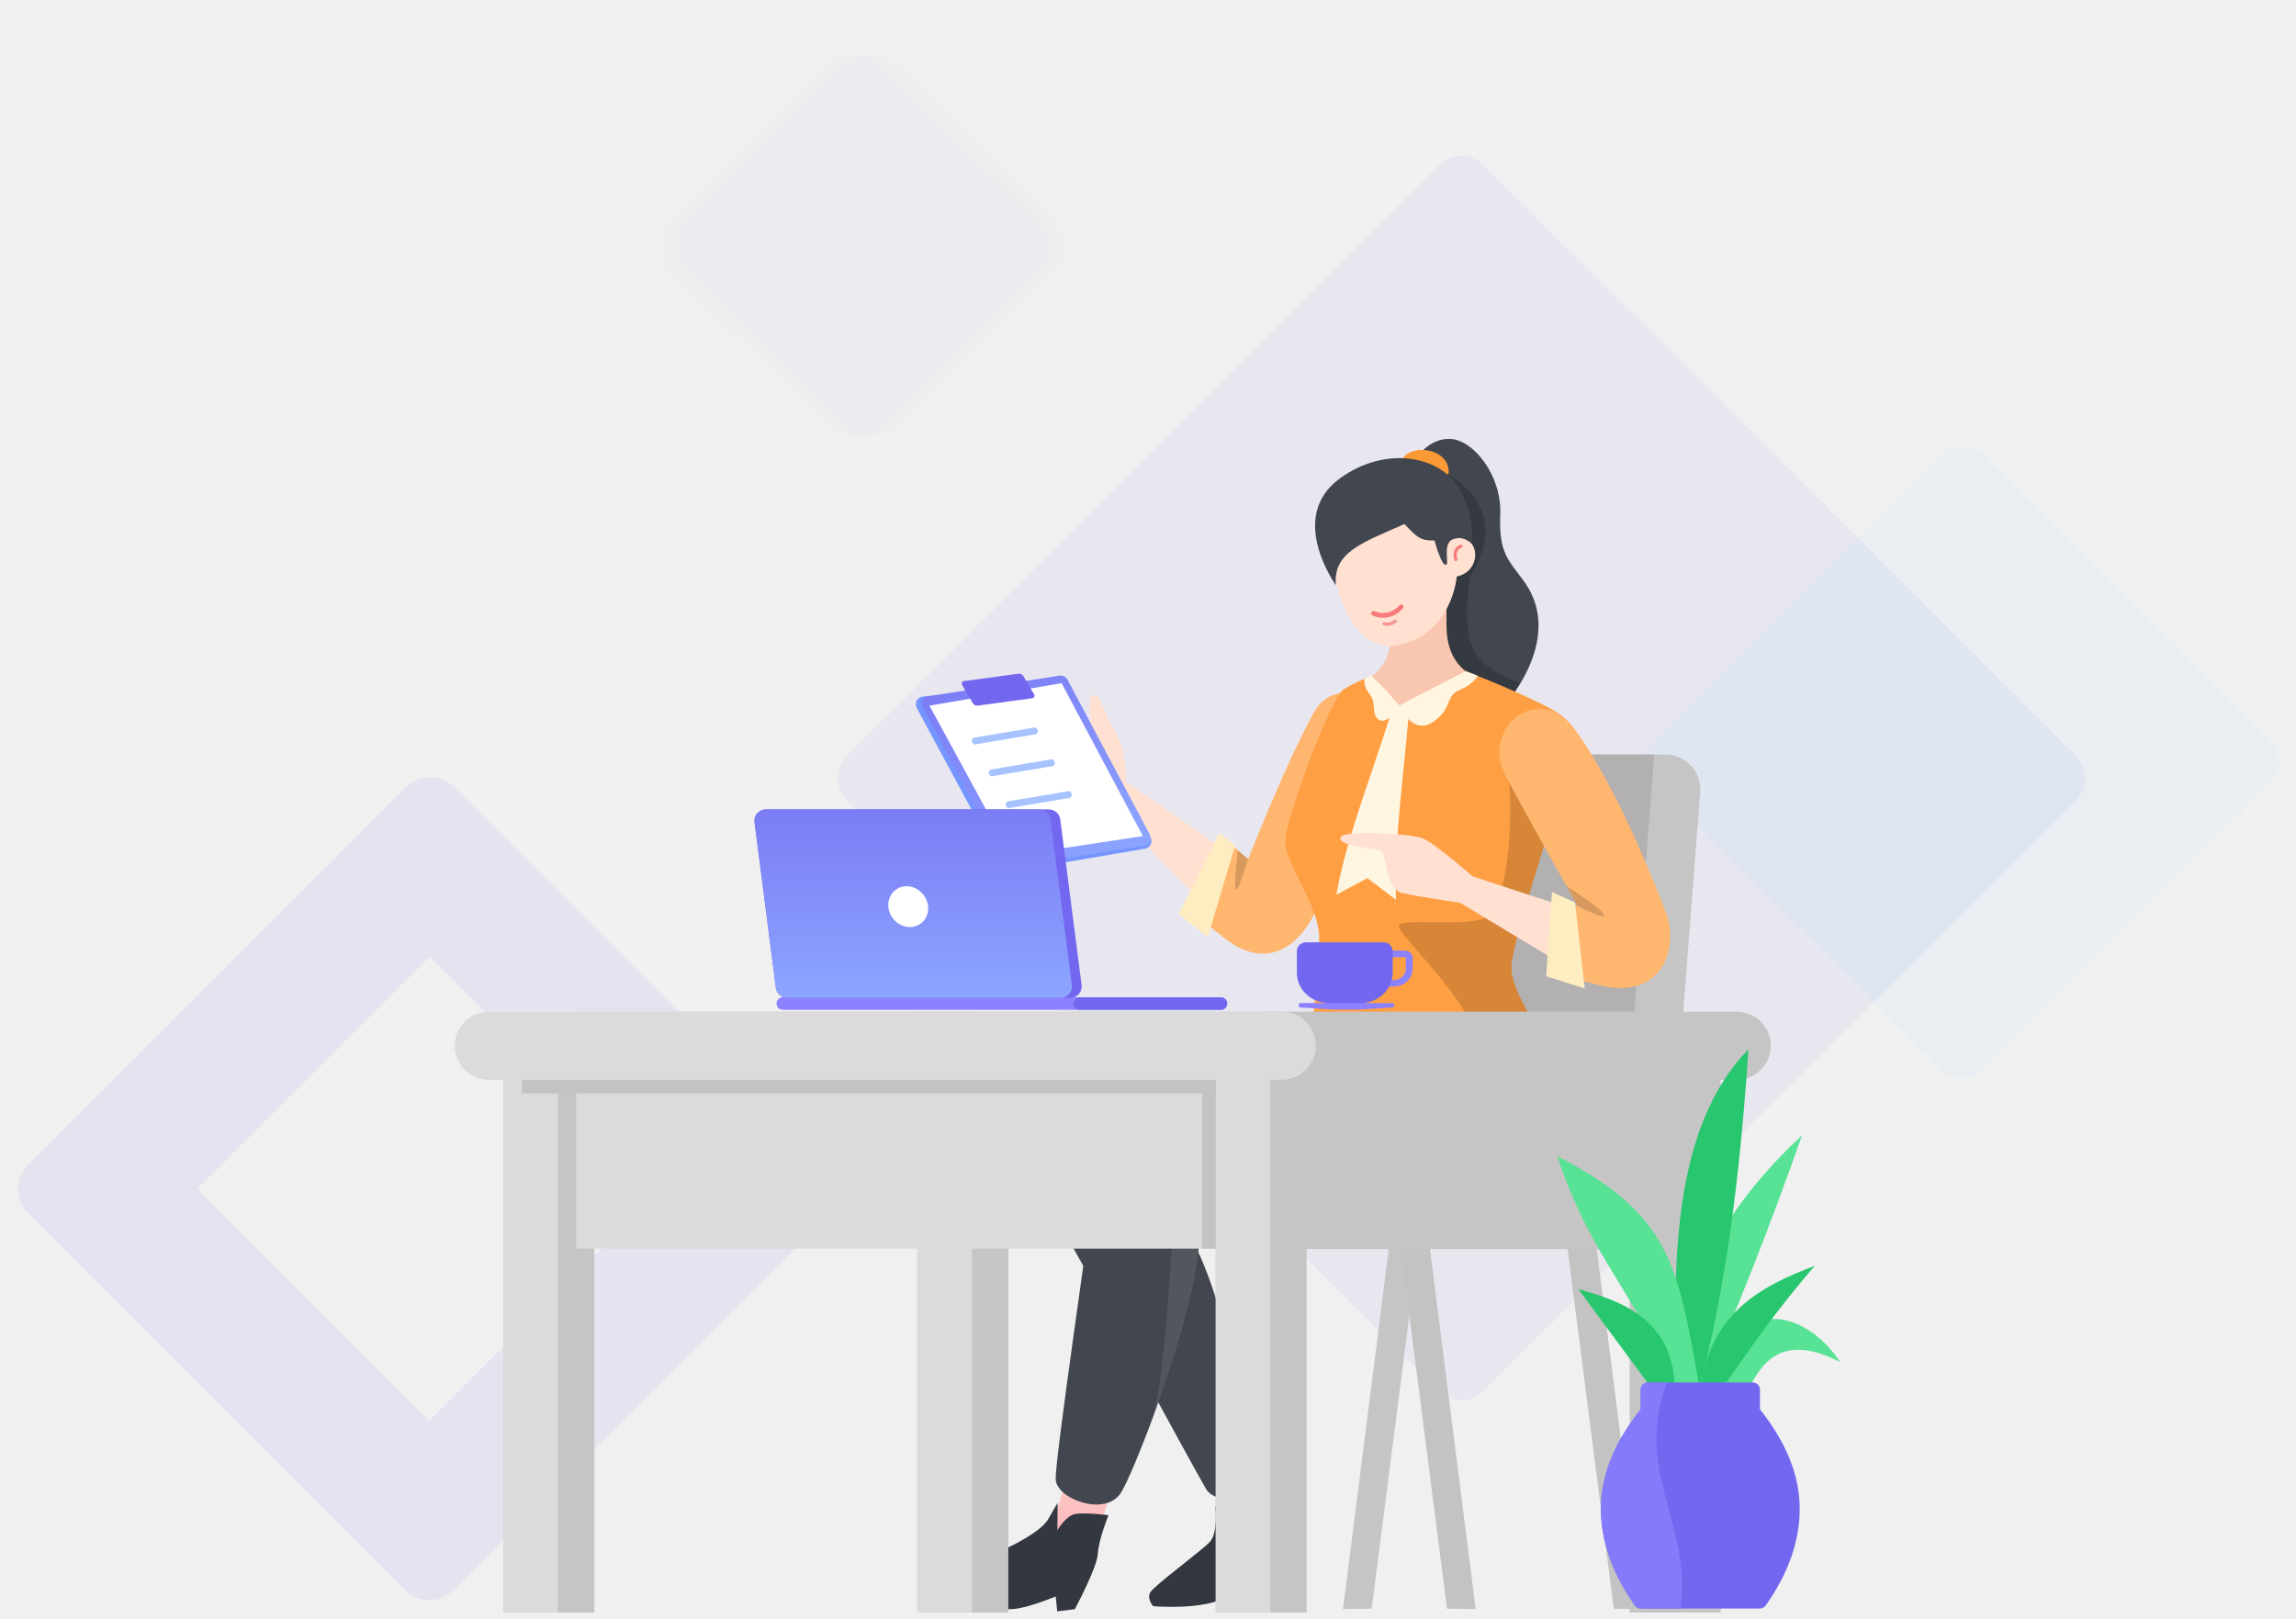
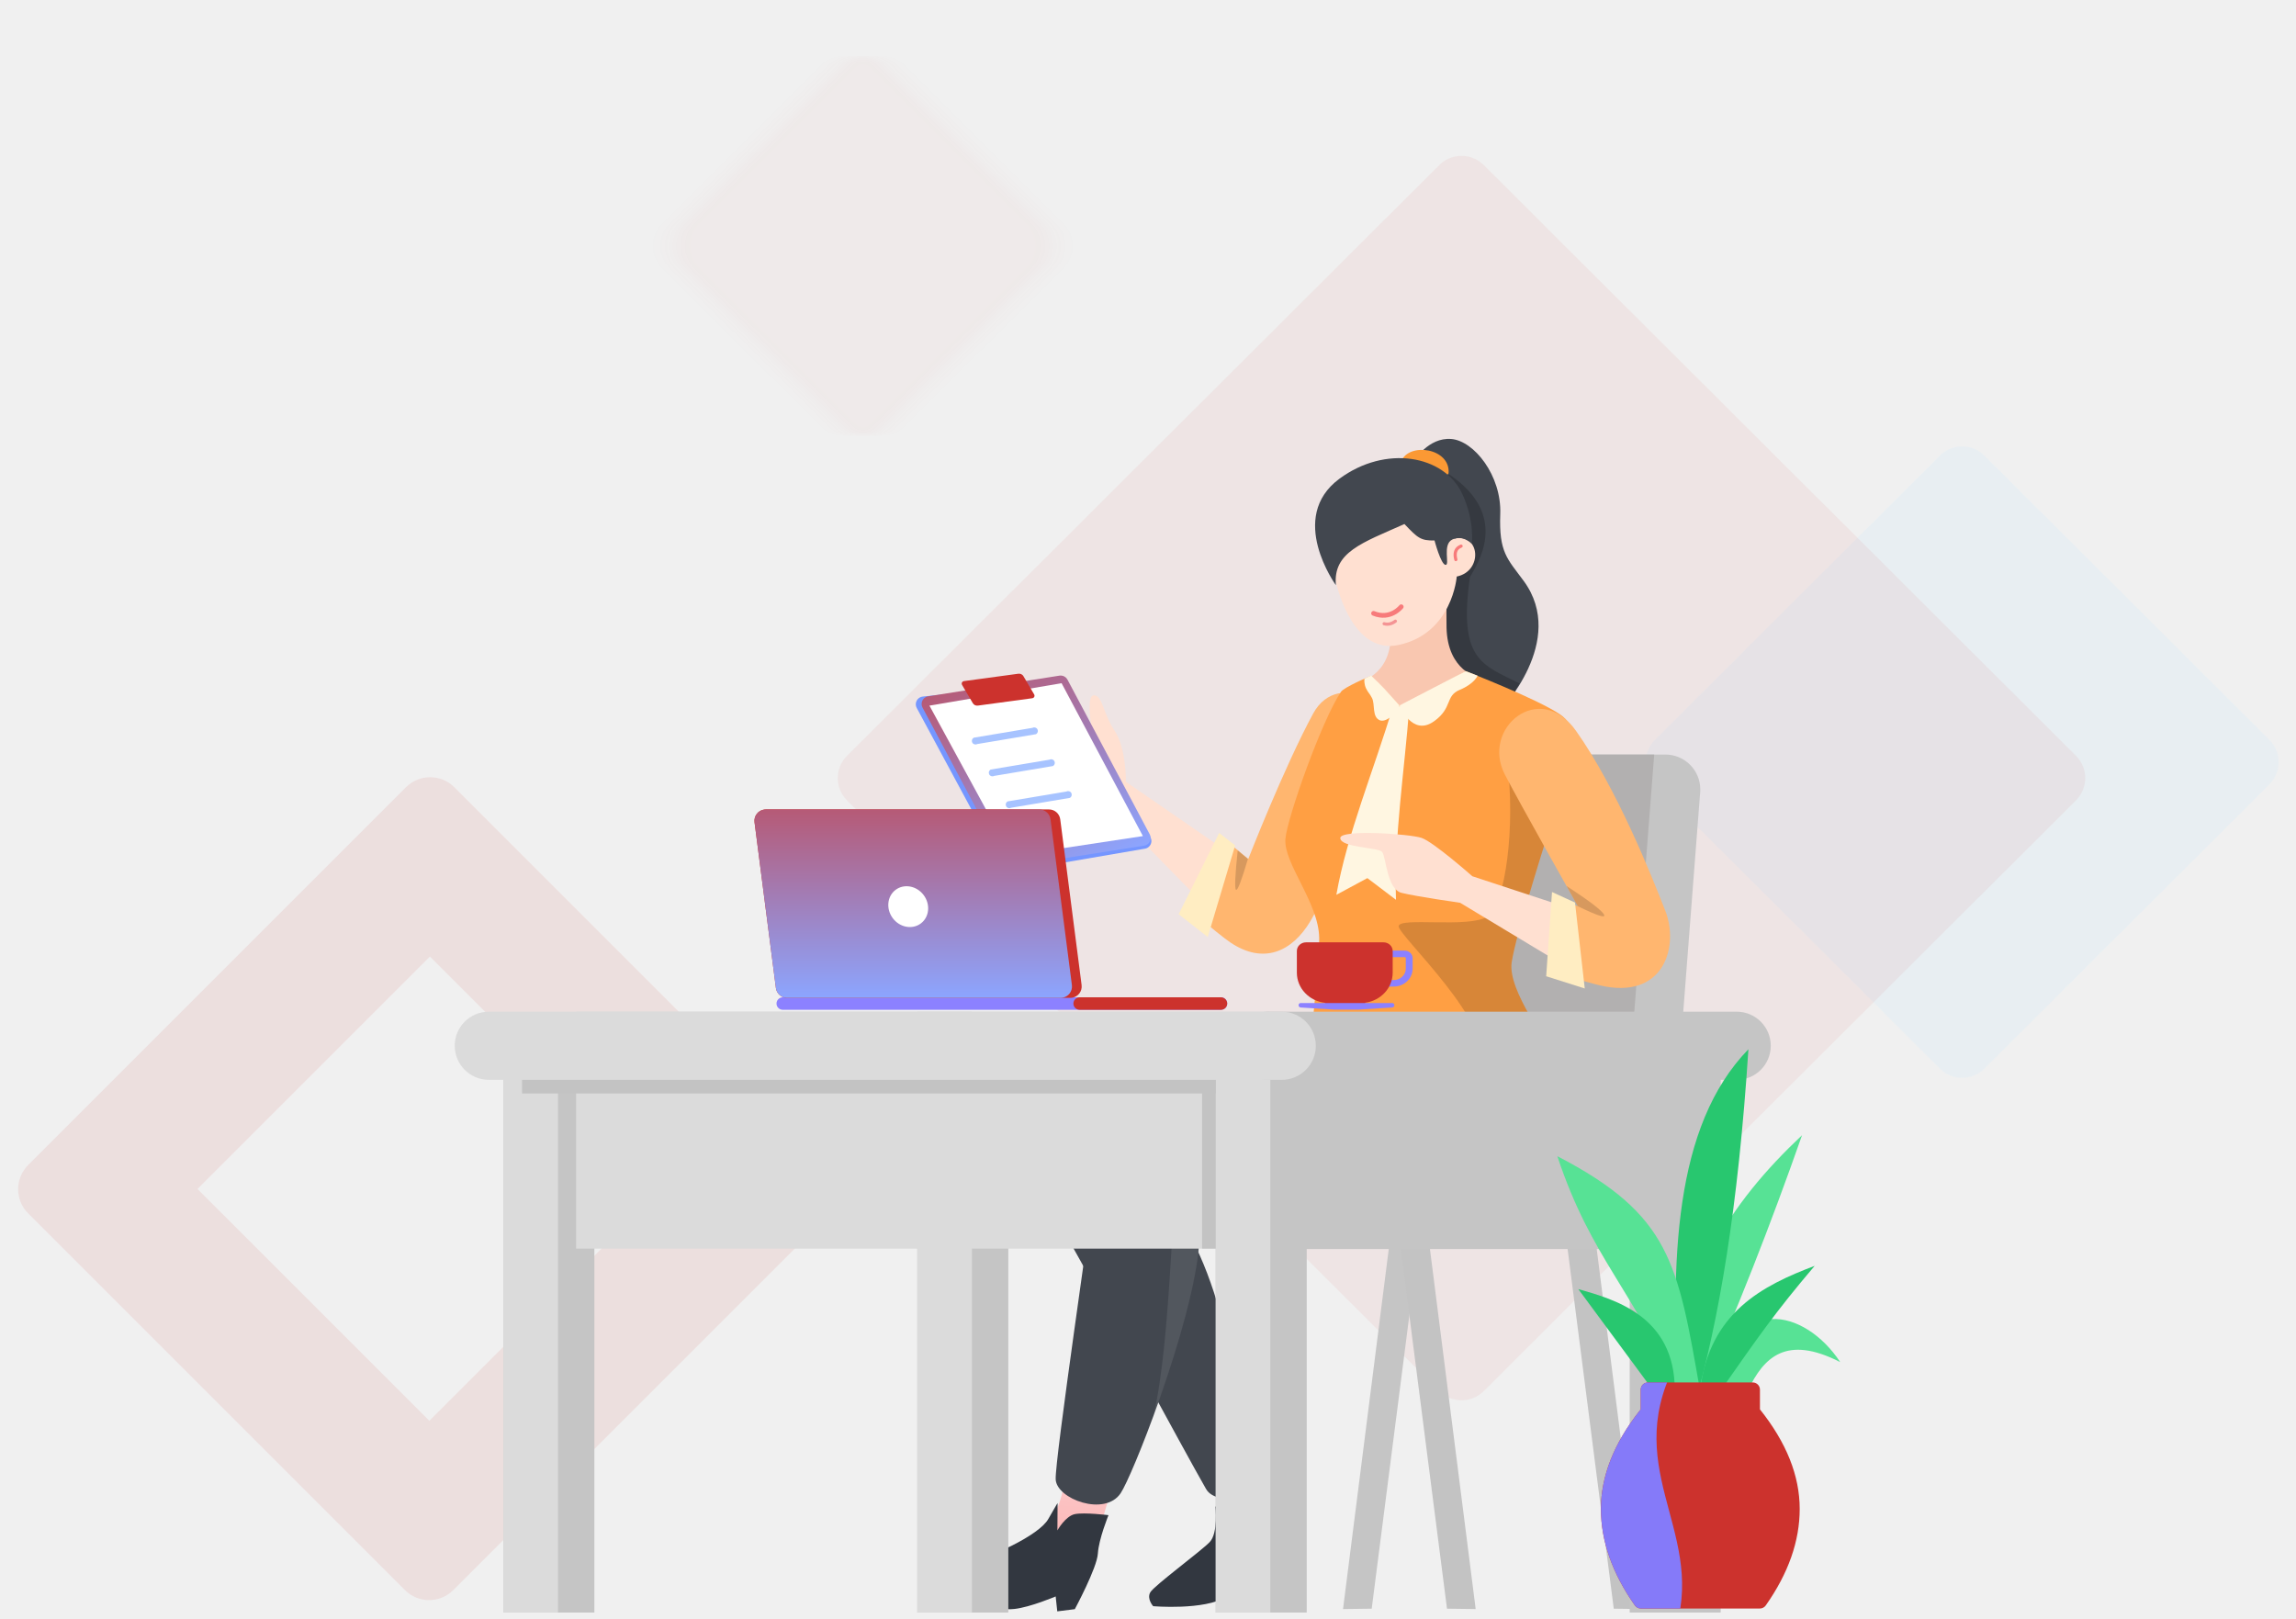
<svg xmlns="http://www.w3.org/2000/svg" xmlns:xlink="http://www.w3.org/1999/xlink" width="729" height="514" viewBox="0 0 729 514">
  <defs>
    <linearGradient id="kpqr7itldb" x1="43.252%" x2="50%" y1="-28.186%" y2="91.05%">
      <stop offset="0%" stop-color="#FDC6C6" />
      <stop offset="100%" stop-color="#FAB2B2" />
    </linearGradient>
    <linearGradient id="q05xt45e8c" x1="42.314%" x2="50%" y1="8.689%" y2="71.69%">
      <stop offset="0%" stop-color="#FDC6C6" />
      <stop offset="100%" stop-color="#FAB2B2" />
    </linearGradient>
    <linearGradient id="l8z1bwfb9d" x1="68.669%" x2="68.669%" y1="-53.107%" y2="100%">
-       <stop offset="0%" stop-color="#7367F0" />
+       <stop offset="0%" stop-color="#cc322d" />
      <stop offset="100%" stop-color="#8CA5FF" />
    </linearGradient>
    <linearGradient id="r7aafpcz8e" x1="68.669%" x2="68.669%" y1="-53.107%" y2="100%">
-       <stop offset="0%" stop-color="#7367F0" />
+       <stop offset="0%" stop-color="#cc322d" />
      <stop offset="100%" stop-color="#8CA5FF" />
    </linearGradient>
    <filter id="ukf92uhlha" width="119.7%" height="119.7%" x="-9.8%" y="-9.8%" filterUnits="objectBoundingBox">
      <feGaussianBlur in="SourceGraphic" stdDeviation="3" />
    </filter>
    <path id="808ztuxuif" d="M14.916.122H48.19c1.267 0 2.294 1.02 2.294 2.279v6.267c8.414 10.54 12.621 21.08 12.621 31.62 0 10.215-3.592 20.43-10.777 30.646-.43.61-1.132.973-1.882.973H12.66c-.75 0-1.452-.363-1.881-.973C3.593 60.718 0 50.503 0 40.288 0 29.946 4.05 19.605 12.15 9.264l.471-.596V2.4c0-1.259 1.027-2.28 2.295-2.28z" />
  </defs>
  <g fill="none" fillRule="evenodd">
    <g>
      <g>
        <g>
          <path fill="#BFE7FF" d="M558.525 155.012l127.818.157c5.513.007 9.98 4.475 9.988 9.988l.157 127.818c.006 5.523-4.465 10.006-9.988 10.013h-.025l-127.818-.157c-5.513-.007-9.98-4.475-9.988-9.988l-.157-127.818c-.006-5.523 4.465-10.006 9.988-10.013h.025z" opacity=".15" transform="translate(-113, -277) translate(113, 290) translate(0.5, 0) translate(622.5, 229) rotate(-45) translate(-622.5, -229)" />
-           <path fill="#7367F0" d="M237.807 19.423l71.218.088c5.514.006 9.981 4.474 9.988 9.987l.088 71.219c.006 5.522-4.465 10.005-9.988 10.012h-.025l-71.218-.088c-5.513-.006-9.98-4.474-9.988-9.987l-.087-71.219c-.007-5.523 4.465-10.005 9.988-10.012h.024z" filter="url(#ukf92uhlha)" opacity=".038" transform="translate(-113, -277) translate(113, 290) translate(0.5, 0) translate(273.4478, 65.07592) rotate(-45) translate(-273.4478, -65.07592)" />
-           <path fill="#7367F0" d="M330.589 91.106l265.6.327c5.513.007 9.981 4.474 9.988 9.987l.326 265.6c.007 5.524-4.465 10.006-9.988 10.013h-.024l-265.6-.326c-5.514-.007-9.981-4.475-9.988-9.988l-.327-265.6c-.006-5.523 4.465-10.006 9.988-10.013h.025z" opacity=".066" transform="translate(-113, -277) translate(113, 290) translate(0.5, 0) translate(463.5398, 234.0697) rotate(-45) translate(-463.5398, -234.0697)" />
-           <path fill="#7367F0" fillRule="nonzero" d="M220.715 269c6.005 0 10.873 4.856 10.873 10.846v169.198c0 5.99-4.868 10.846-10.873 10.846H51.102c-6.005 0-10.873-4.856-10.873-10.846V279.846c0-5.99 4.868-10.846 10.873-10.846h169.613zm-32.618 43.384H83.72v104.121h104.377V312.384z" opacity=".09" transform="translate(-113, -277) translate(113, 290) translate(0.5, 0) translate(135.9084, 364.445) rotate(-45) translate(-135.9084, -364.445)" />
+           <path fill="#cc322d" d="M237.807 19.423l71.218.088c5.514.006 9.981 4.474 9.988 9.987l.088 71.219c.006 5.522-4.465 10.005-9.988 10.012h-.025l-71.218-.088c-5.513-.006-9.98-4.474-9.988-9.987l-.087-71.219c-.007-5.523 4.465-10.005 9.988-10.012h.024z" filter="url(#ukf92uhlha)" opacity=".038" transform="translate(-113, -277) translate(113, 290) translate(0.5, 0) translate(273.4478, 65.07592) rotate(-45) translate(-273.4478, -65.07592)" />
+           <path fill="#cc322d" d="M330.589 91.106l265.6.327c5.513.007 9.981 4.474 9.988 9.987l.326 265.6c.007 5.524-4.465 10.006-9.988 10.013h-.024l-265.6-.326c-5.514-.007-9.981-4.475-9.988-9.988l-.327-265.6c-.006-5.523 4.465-10.006 9.988-10.013h.025z" opacity=".066" transform="translate(-113, -277) translate(113, 290) translate(0.5, 0) translate(463.5398, 234.0697) rotate(-45) translate(-463.5398, -234.0697)" />
+           <path fill="#cc322d" fillRule="nonzero" d="M220.715 269c6.005 0 10.873 4.856 10.873 10.846v169.198c0 5.99-4.868 10.846-10.873 10.846H51.102c-6.005 0-10.873-4.856-10.873-10.846V279.846c0-5.99 4.868-10.846 10.873-10.846h169.613zm-32.618 43.384H83.72v104.121h104.377V312.384z" opacity=".09" transform="translate(-113, -277) translate(113, 290) translate(0.5, 0) translate(135.9084, 364.445) rotate(-45) translate(-135.9084, -364.445)" />
        </g>
        <g>
          <g>
            <path fill="#C5C5C5" d="M71.522 134.586L54.153 271.344 63.26 271.224 80.628 135.866z" transform="translate(-113, -277) translate(113, 290) translate(143.5, 122) translate(228.7688, 104.5922)" />
            <path fill="#C3C3C3" d="M87.166 134.586L69.798 271.344 78.904 271.224 96.273 135.866z" transform="translate(-113, -277) translate(113, 290) translate(143.5, 122) translate(228.7688, 104.5922) translate(83.03507, 202.9649) scale(-1, 1) translate(-83.03507, -202.9649)" />
            <path fill="#C3C3C3" d="M140.116 134.586L122.747 271.344 131.854 271.224 149.222 135.866z" transform="translate(-113, -277) translate(113, 290) translate(143.5, 122) translate(228.7688, 104.5922) translate(135.985, 202.9649) scale(-1, 1) translate(-135.985, -202.9649)" />
            <path fill="#C5C5C5" d="M0 144.995v-6.4c0-6.123 4.964-11.087 11.088-11.087h65.797c5.72 0 10.501-4.352 11.039-10.046L98.06 10.046C98.6 4.351 103.381 0 109.101 0h47.4c6.124 0 11.088 4.964 11.088 11.088 0 .284-.01.569-.033.852l-10.324 133.907c-.445 5.776-5.262 10.236-11.055 10.236H11.088C4.964 156.083 0 151.119 0 144.995z" transform="translate(-113, -277) translate(113, 290) translate(143.5, 122) translate(228.7688, 104.5922)" />
            <path fill="#B2B0B0" d="M152.955 0l-10.162 131.442c-.446 5.775-5.263 10.233-11.055 10.233H0v-3.442c0-6.123 4.964-11.088 11.088-11.088h65.587c5.72 0 10.5-4.35 11.04-10.043L97.846 10.043C98.386 4.35 103.167 0 108.886 0h44.069z" transform="translate(-113, -277) translate(113, 290) translate(143.5, 122) translate(228.7688, 104.5922)" />
          </g>
          <g>
            <g>
              <path fill="url(#kpqr7itldb)" d="M93.573 133.787s-7.523 18.04-1.356 22.82c6.176 4.784 18.188 16.61 18.188 16.61l-38.92-8.441 9.608-33.095 12.48 2.106z" transform="translate(-113, -277) translate(113, 290) translate(143.5, 122) translate(268.2937, 188.5) scale(-1, 1) translate(-268.2937, -188.5) translate(149.7937, 0) translate(53.06011, 197.6413)" />
              <path fill="#323740" d="M91.338 145.666s-.956 8.465 1.804 11.354c2.76 2.887 17.704 13.883 18.874 15.969 1.17 2.088-.923 4.39-.923 4.39s-16.14 1.402-23.4-3.009c-5.24-3.186-13.057-8.906-13.057-8.906l-2.07 5.625-5.868-.24s-.777-6.931.615-10.254c1.393-3.325 8.564-20.241 8.564-20.241s2.76 2.479 5.694 3.728c2.933 1.248 6.607 4.668 6.607 4.668l3.16-3.084z" transform="translate(-113, -277) translate(113, 290) translate(143.5, 122) translate(268.2937, 188.5) scale(-1, 1) translate(-268.2937, -188.5) translate(149.7937, 0) translate(53.06011, 197.6413)" />
              <path fill="#42474F" d="M28.463.045c13.085.584 85.914 16.67 99.146 19.404 13.232 2.733 24.418 17.522 14.328 34.647-11.332 19.223-40.572 73.817-47.671 86.124-3.514 6.092-21.24 2.676-17.077-7.548 7.762-19.059 11.367-66.937 31.157-84.395 0 0-66.554 11.568-95.303-1.682C-7.85 36.962-3.124-1.365 28.463.045z" transform="translate(-113, -277) translate(113, 290) translate(143.5, 122) translate(268.2937, 188.5) scale(-1, 1) translate(-268.2937, -188.5) translate(149.7937, 0) translate(53.06011, 197.6413)" />
            </g>
            <g>
              <path fill="#FFE0D1" d="M82.631 28.292s-.148-10.633 3.577-16.19C89.932 6.545 90.08.642 92.898.835c2.82.193.028 13.913.028 13.913s3.577-1.364 6.146-3.09c2.569-1.726 10.36-10.235 12.18-8.727 3.087 2.57-1.885 17.06-4.593 19.958C103.942 25.787 89.1 35.318 89.1 35.318L52.747 72.442l-6.825-18.86 36.71-25.29z" transform="translate(-113, -277) translate(113, 290) translate(143.5, 122) translate(268.2937, 188.5) scale(-1, 1) translate(-268.2937, -188.5) translate(149.7937, 0) translate(90.17256, 84.95714)" />
              <path fill="#FFB66F" d="M2.218 24.785c6.087 14.1 17.232 40 21.827 47.728 5.758 9.678 14.838 13.941 25.47 6.761 1.88-1.27 5.688-4.334 11.42-9.19L50.53 47.217 43.78 52.78S32.358 23.534 23.168 6.593C15.21-8.064-7.047 3.35 2.218 24.785z" transform="translate(-113, -277) translate(113, 290) translate(143.5, 122) translate(268.2937, 188.5) scale(-1, 1) translate(-268.2937, -188.5) translate(149.7937, 0) translate(90.17256, 84.95714)" />
              <path fill="#000" fill-opacity=".16" d="M43.9 52.794c2.045 6.929 3.307 10.193 3.785 9.791.478-.4.295-4.57-.548-12.507l-3.238 2.716z" transform="translate(-113, -277) translate(113, 290) translate(143.5, 122) translate(268.2937, 188.5) scale(-1, 1) translate(-268.2937, -188.5) translate(149.7937, 0) translate(90.17256, 84.95714)" />
              <path fill="#FFEDC2" d="M47.944 48.482L56.645 77.584 65.887 70.34 53.024 44.541z" transform="translate(-113, -277) translate(113, 290) translate(143.5, 122) translate(268.2937, 188.5) scale(-1, 1) translate(-268.2937, -188.5) translate(149.7937, 0) translate(90.17256, 84.95714)" />
            </g>
            <g>
              <g>
                <path fill="#42474F" d="M28.359 4.77S22.321-1.653 15.347.408C8.374 2.468 2.067 15.102 5.062 26.977c2.98 11.876.741 14.32-2.874 22.324-9.71 21.53 16.049 38.844 16.049 38.844l28.073-5.96-10.028-52.44L28.359 4.77z" transform="translate(-113, -277) translate(113, 290) translate(143.5, 122) translate(268.2937, 188.5) scale(-1, 1) translate(-268.2937, -188.5) translate(149.7937, 0) translate(35.1804, 0) translate(33.16312, 49.21262) rotate(12) translate(-33.16312, -49.21262) translate(9.663122, 4.712621)" />
                <path fill="#000" fill-opacity=".199" d="M18.14 11.452c-16.353 17.123-2.169 29.947.503 33.097C27.826 69.656 20.52 72.6 10.3 80.817l5.495 6.27 15.753-6.576-.506-70.436-12.902 1.377z" transform="translate(-113, -277) translate(113, 290) translate(143.5, 122) translate(268.2937, 188.5) scale(-1, 1) translate(-268.2937, -188.5) translate(149.7937, 0) translate(35.1804, 0) translate(33.16312, 49.21262) rotate(12) translate(-33.16312, -49.21262) translate(9.663122, 4.712621)" />
              </g>
              <path fill="#F9C7B0" d="M25.565 80.199s9.968-2.001 10.264-15.966c.296-13.965-1.346-18.732-1.346-18.732l18.798-.339s.205 15.564.208 21.193c.008 13.688 10.557 15.276 10.557 15.276S61.853 92.458 44.82 93.415c-13.299.748-19.255-13.216-19.255-13.216z" transform="translate(-113, -277) translate(113, 290) translate(143.5, 122) translate(268.2937, 188.5) scale(-1, 1) translate(-268.2937, -188.5) translate(149.7937, 0) translate(35.1804, 0)" />
              <g>
                <path fill="#FB9934" d="M3.768 9.285C1.424 1.55 14.02-3.13 17.72 2.443c0 0 1.814 5.282-1.968 8.298C10.635 14.81 3.768 9.285 3.768 9.285z" transform="translate(-113, -277) translate(113, 290) translate(143.5, 122) translate(268.2937, 188.5) scale(-1, 1) translate(-268.2937, -188.5) translate(149.7937, 0) translate(35.1804, 0) translate(51.64186, 39.99331) rotate(12) translate(-51.64186, -39.99331) translate(26.64186, 9.99331)" />
                <path fill="#FFE0D1" d="M6.346 29.948c-8.386-.324-7.018 11.936 1.693 11.92 0 0 5.06 17.415 22.625 17.415 14.266 0 15.194-20.298 15.324-24.348.139-4.317.157-18.501.157-18.501l-40.126-.019.327 13.533z" transform="translate(-113, -277) translate(113, 290) translate(143.5, 122) translate(268.2937, 188.5) scale(-1, 1) translate(-268.2937, -188.5) translate(149.7937, 0) translate(35.1804, 0) translate(51.64186, 39.99331) rotate(12) translate(-51.64186, -39.99331) translate(26.64186, 9.99331)" />
                <path fill="#42474F" d="M10.746 37.508c1.427-.39 1.814-8.306 1.814-8.306 4.272-.847 5.024-1.81 8.253-7.1 14.338 3.052 24.073 3.984 25.332 14.47 0 0 10.768-24.212-8.1-32.817C21.452-3.805 3.942 3.298.887 16.498c-2.164 9.318.317 16.162.317 16.162s2.173-3.458 5.742-2.594c3.568.863 2.373 7.832 3.8 7.442z" transform="translate(-113, -277) translate(113, 290) translate(143.5, 122) translate(268.2937, 188.5) scale(-1, 1) translate(-268.2937, -188.5) translate(149.7937, 0) translate(35.1804, 0) translate(51.64186, 39.99331) rotate(12) translate(-51.64186, -39.99331) translate(26.64186, 9.99331)" />
                <path stroke="#F77B7B" stroke-linecap="round" stroke-width="1.5" d="M27.278 47.583s4.184 3.538 9.03.225" transform="translate(-113, -277) translate(113, 290) translate(143.5, 122) translate(268.2937, 188.5) scale(-1, 1) translate(-268.2937, -188.5) translate(149.7937, 0) translate(35.1804, 0) translate(51.64186, 39.99331) rotate(12) translate(-51.64186, -39.99331) translate(26.64186, 9.99331)" />
                <path stroke="#F49494" stroke-linecap="round" d="M30.033 51.744c1.322.555 2.576.554 3.673-.082" transform="translate(-113, -277) translate(113, 290) translate(143.5, 122) translate(268.2937, 188.5) scale(-1, 1) translate(-268.2937, -188.5) translate(149.7937, 0) translate(35.1804, 0) translate(51.64186, 39.99331) rotate(12) translate(-51.64186, -39.99331) translate(26.64186, 9.99331) translate(31.8695, 51.90594) rotate(2) translate(-31.8695, -51.90594)" />
                <path stroke="#F77B7B" stroke-linecap="round" d="M6.733 36.748c.526-1.896.292-3.553-1.594-4.31" transform="translate(-113, -277) translate(113, 290) translate(143.5, 122) translate(268.2937, 188.5) scale(-1, 1) translate(-268.2937, -188.5) translate(149.7937, 0) translate(35.1804, 0) translate(51.64186, 39.99331) rotate(12) translate(-51.64186, -39.99331) translate(26.64186, 9.99331) translate(6.058119, 34.59279) rotate(-13) translate(-6.058119, -34.59279)" />
              </g>
            </g>
            <g>
              <path fill="#FF9F43" d="M64.666 1.663c.229-.012 8.267 3.51 9.193 4.869 6.03 8.847 17.102 39.984 17.672 46.739.642 7.792-10.59 20.204-10.727 31.483-.123 11.281 4.804 45.247 2.893 48.42-1.896 3.173-14.358 18.245-16.958 18.306-2.614.062-4.566-7.851-8.526-7.68-3.945.173-12.171 10.664-15.719 10.59-3.532-.078-40.137-23.267-37.34-29.874 2.814-6.607 15.872-23.026 14.542-32.029-1.315-9-11.82-42.228-15.612-53.536-3.776-11.31-6.82-20.318.23-25.184C11.363 8.901 34.299 0 34.299 0l20.535 11.487s8.64-9.767 9.832-9.824z" transform="translate(-113, -277) translate(113, 290) translate(143.5, 122) translate(268.2937, 188.5) scale(-1, 1) translate(-268.2937, -188.5) translate(149.7937, 0) translate(30.63051, 78.10247)" />
              <path fill="#FFF6E1" d="M57.364 11.168c6.16 20.481 14.612 40.662 17.997 59.867l-9.847-5.305-9.082 6.882c.64-19.967-2.711-40.932-4.252-61.444h5.184z" transform="translate(-113, -277) translate(113, 290) translate(143.5, 122) translate(268.2937, 188.5) scale(-1, 1) translate(-268.2937, -188.5) translate(149.7937, 0) translate(30.63051, 78.10247)" />
              <path fill="#000" fill-opacity=".16" d="M21.39 26.894l-.234 1.656c-2.759 20.568.506 45.526 6.165 49.334 5.776 3.887 28.259.072 28.259 3.15 0 3.079-31.07 31.29-25.97 44.775 2.805 7.415 1.866 14.009-2.816 19.783l-1.36-.914c-10.612-7.198-21.878-16.387-20.28-20.162 2.814-6.607 15.872-23.026 14.542-32.029C18.434 83.847 8.702 52.88 4.571 40.41l-1.316-3.953C1.725 31.82.452 27.623.145 24l.949-.616c15.175-9.727 21.94-8.557 20.296 3.51z" transform="translate(-113, -277) translate(113, 290) translate(143.5, 122) translate(268.2937, 188.5) scale(-1, 1) translate(-268.2937, -188.5) translate(149.7937, 0) translate(30.63051, 78.10247)" />
              <path fill="#FFF6E1" d="M30.508 1.45L34.298 0l20.986 10.893s-3.946 10.04-10.933 5.04c-5.99-4.275-3.463-8.038-8.158-9.979-4.68-1.94-5.685-4.504-5.685-4.504z" transform="translate(-113, -277) translate(113, 290) translate(143.5, 122) translate(268.2937, 188.5) scale(-1, 1) translate(-268.2937, -188.5) translate(149.7937, 0) translate(30.63051, 78.10247)" />
              <path fill="#FFF6E1" d="M55.284 10.893c1.522 3.378 4.615 5.353 6.213 4.739 2.64-1.014 1.506-5.053 2.546-7.093.745-1.448 1.227-1.667 1.879-3.026.605-1.246.63-2.743.475-3.156l-2.065-.938c-1.891 1.784-3.277 3.148-4.157 4.094-1.096 1.18-2.727 2.972-4.89 5.38z" transform="translate(-113, -277) translate(113, 290) translate(143.5, 122) translate(268.2937, 188.5) scale(-1, 1) translate(-268.2937, -188.5) translate(149.7937, 0) translate(30.63051, 78.10247)" />
            </g>
            <g>
              <path fill="#FFE0D1" d="M62.81 53.159s12.356-10.92 16.138-12.188c3.782-1.268 25.934-2.79 25.795.074-.16 3.068-12.057 2.891-13.29 4.4-1.233 1.51-1.513 11.826-6.173 12.984-4.65 1.158-18.594 3.155-18.594 3.155L33.335 81.672 31.91 63.318l30.9-10.16z" transform="translate(-113, -277) translate(113, 290) translate(143.5, 122) translate(268.2937, 188.5) scale(-1, 1) translate(-268.2937, -188.5) translate(149.7937, 0) translate(0, 90.08435)" />
              <path fill="#FFB66F" d="M29.941 6.92C16.924 25.267 5.811 53.214 1.545 64.11c-4.266 10.896.037 27.33 18.795 24.104 2.112-.363 5.536-1.273 10.273-2.73l4.483-25.235-5.782 2.425S47.957 29.67 52.51 20.823C60.114 6.047 41.407-9.247 29.94 6.92z" transform="translate(-113, -277) translate(113, 290) translate(143.5, 122) translate(268.2937, 188.5) scale(-1, 1) translate(-268.2937, -188.5) translate(149.7937, 0) translate(0, 90.08435)" />
              <path fill="#000" fill-opacity=".16" d="M29.314 62.674c-6.314 3.08-9.073 3.942-8.28 2.587.795-1.354 4.745-4.356 11.852-9.005l-3.572 6.418z" transform="translate(-113, -277) translate(113, 290) translate(143.5, 122) translate(268.2937, 188.5) scale(-1, 1) translate(-268.2937, -188.5) translate(149.7937, 0) translate(0, 90.08435)" />
              <path fill="#FFEDC2" d="M30.217 61.508L27.12 88.795 39.366 84.908 37.518 58.166z" transform="translate(-113, -277) translate(113, 290) translate(143.5, 122) translate(268.2937, 188.5) scale(-1, 1) translate(-268.2937, -188.5) translate(149.7937, 0) translate(0, 90.08435)" />
            </g>
            <g transform="translate(-113, -277) translate(113, 290) translate(143.5, 122) translate(268.2937, 188.5) scale(-1, 1) translate(-268.2937, -188.5) translate(149.7937, 0) translate(30.1152, 191.9126)">
              <path fill="url(#q05xt45e8c)" d="M161.968 140.125s-.227 17.86 14.51 24.538c14.726 6.677 25.218 6.275 23.883 11.437-1.336 5.162-39.668 4.954-43.247.916-3.052-3.434-9.686-35.413-11.513-32.968l16.367-3.923z" />
              <path fill="#323740" d="M148.223 154.204s3.097 7.585 3.37 12.181c.274 4.598 7.323 17.669 7.323 17.669l5.57.698.509-4.739s8.061 3.431 13.118 3.979c5.057.549 22.402-1.51 25.85-4.374 3.45-2.862 1.708-6.892-8.248-9.348-9.955-2.457-25.423-9.633-28.367-14.828-2.943-5.196-2.96-5.062-2.96-5.062l.058 8.658s-2.548-4.557-5.555-5.165c-3.007-.608-10.668.331-10.668.331z" />
              <path fill="#42474F" d="M11.841.253c-16.506 24.839-14.892 42.806 4.843 53.9 25.28 14.213 103.253-2.434 103.253-2.434s-1.383 11.12 0 21.039c3.612 25.904 20.792 69.061 24.426 74.484 5.027 7.499 20.338 1.844 20.627-4.4.288-6.245-11.543-85.994-13.342-101.202-1.79-15.208-7.44-17.417-23.945-21.575-3.791-.955-48.63-12.083-52.737-11.759-23.53 1.858-44.57-.826-63.125-8.053z" />
              <path fill="#FFF" fill-opacity=".192" d="M29.827 50.013c25.597 2.864 93.363-3.04 96.085-.357 2.598 2.561 2.164 47.127 7.994 72.92-5.742-15.63-11.958-35.397-13.969-49.818-1.383-9.919 0-21.04 0-21.04l-2.647.528c-13.816 2.68-77.864 14.187-100.606 1.908C3.345 46.95-1.816 35.799 1.201 20.699c3.638 17.814 13.18 27.585 28.626 29.314z" opacity=".44" />
              <ellipse cx="162.564" cy="43.682" fill="#FFF" fill-opacity=".192" rx="4.302" ry="7.878" transform="translate(162.5638, 43.6816) rotate(13) translate(-162.5638, -43.6816)" />
              <ellipse cx="142.487" cy="38.669" fill="#FFF" fill-opacity=".192" rx="5.736" ry="8.594" transform="translate(142.487, 38.66896) rotate(-16) translate(-142.487, -38.66896)" />
            </g>
          </g>
          <g>
            <g>
              <path fill="#7596FF" fillRule="nonzero" d="M3.995 1.475l39.857 16.036c.911.366 1.518 1.239 1.544 2.22l1.46 55.113c.036 1.36-1.038 2.493-2.398 2.529-.284.007-.568-.034-.837-.123L2.636 63.72C1.63 63.39.95 62.453.944 61.396L.611 3.776c-.008-1.362 1.09-2.471 2.45-2.479.32-.002.637.059.934.178z" transform="translate(-113, -277) translate(113, 290) translate(143.5, 122) translate(184.9933, 110.364) rotate(-28) translate(-184.9933, -110.364) translate(160.9933, 70.86401) translate(-0, -0)" />
              <path fill="url(#l8z1bwfb9d)" d="M5.56 2.216L45.43 15.99c.993.343 1.66 1.278 1.66 2.329V73.95c0 1.36-1.103 2.464-2.464 2.464-.274 0-.546-.046-.805-.136L3.951 62.507c-.993-.343-1.66-1.278-1.66-2.33V4.546c0-1.36 1.103-2.464 2.464-2.464.274 0 .546.046.805.135z" transform="translate(-113, -277) translate(113, 290) translate(143.5, 122) translate(184.9933, 110.364) rotate(-28) translate(-184.9933, -110.364) translate(160.9933, 70.86401) translate(-0, -0)" />
              <path fill="#FFF" fillRule="nonzero" d="M4.521 5.018L44.912 18.427 44.912 73.408 5.071 59.393z" transform="translate(-113, -277) translate(113, 290) translate(143.5, 122) translate(184.9933, 110.364) rotate(-28) translate(-184.9933, -110.364) translate(160.9933, 70.86401) translate(-0, -0)" />
-               <path fill="#7367F0" fillRule="nonzero" d="M17.83 3.276l16.386 6.056c.605.223 1.016.787 1.044 1.431l.292 6.732c.02.441-.323.815-.765.834-.106.004-.212-.012-.312-.049L18.09 12.224c-.605-.223-1.016-.787-1.044-1.431l-.292-6.732c-.02-.441.323-.815.765-.834.106-.005.212.012.312.049z" transform="translate(-113, -277) translate(113, 290) translate(143.5, 122) translate(184.9933, 110.364) rotate(-28) translate(-184.9933, -110.364) translate(160.9933, 70.86401) translate(-0, -0)" />
+               <path fill="#cc322d" fillRule="nonzero" d="M17.83 3.276l16.386 6.056c.605.223 1.016.787 1.044 1.431l.292 6.732c.02.441-.323.815-.765.834-.106.004-.212-.012-.312-.049L18.09 12.224c-.605-.223-1.016-.787-1.044-1.431l-.292-6.732c-.02-.441.323-.815.765-.834.106-.005.212.012.312.049z" transform="translate(-113, -277) translate(113, 290) translate(143.5, 122) translate(184.9933, 110.364) rotate(-28) translate(-184.9933, -110.364) translate(160.9933, 70.86401) translate(-0, -0)" />
              <path fill="#A7C3FF" d="M30.126 26.615c.633 0 1.145.513 1.145 1.145 0 .588-.442 1.072-1.012 1.138l-.133.008-17.959-6c-.633 0-1.145-.513-1.145-1.145 0-.588.442-1.072 1.012-1.138l.133-.008 17.959 6zM30.126 38.07c.633 0 1.145.512 1.145 1.145 0 .587-.442 1.071-1.012 1.137l-.133.008-17.959-6c-.633 0-1.145-.512-1.145-1.145 0-.587.442-1.071 1.012-1.138l.133-.007 17.959 6zM30.126 49.524c.633 0 1.145.513 1.145 1.145 0 .588-.442 1.072-1.012 1.138l-.133.008-17.959-6c-.633 0-1.145-.513-1.145-1.145 0-.588.442-1.072 1.012-1.138l.133-.008 17.959 6z" transform="translate(-113, -277) translate(113, 290) translate(143.5, 122) translate(184.9933, 110.364) rotate(-28) translate(-184.9933, -110.364) translate(160.9933, 70.86401) translate(-0, -0)" />
            </g>
          </g>
          <g>
            <g>
              <path fill="#C5C5C5" d="M131.436 7.212L160.326 7.212 160.326 190.791 131.436 190.791z" transform="translate(-113, -277) translate(113, 290) translate(143.5, 122) translate(0, 186.2476) translate(16.32273, 0)" />
              <path fill="#DBDBDB" d="M131.436 0L148.77 0 148.77 190.791 131.436 190.791z" transform="translate(-113, -277) translate(113, 290) translate(143.5, 122) translate(0, 186.2476) translate(16.32273, 0)" />
              <path fill="#C5C5C5" d="M0 7.212L143.003 7.212 143.003 62.273 28.89 62.273 28.89 190.791 0 190.791z" transform="translate(-113, -277) translate(113, 290) translate(143.5, 122) translate(0, 186.2476) translate(16.32273, 0)" />
              <path fill="#DBDBDB" d="M0 7.212L17.334 7.212 17.334 190.791 0 190.791z" transform="translate(-113, -277) translate(113, 290) translate(143.5, 122) translate(0, 186.2476) translate(16.32273, 0)" />
            </g>
            <g>
              <path fill="#C5C5C5" d="M373.942 7.212L402.831 7.212 402.831 190.791 373.942 190.791z" transform="translate(-113, -277) translate(113, 290) translate(143.5, 122) translate(0, 186.2476)" />
              <path fill="#C5C5C5" d="M242.506 7.212L385.509 7.212 385.509 75.37 271.395 75.37 271.395 190.791 242.506 190.791z" transform="translate(-113, -277) translate(113, 290) translate(143.5, 122) translate(0, 186.2476)" />
              <path fill="#DBDBDB" d="M39.423 0L259.672 0 259.672 75.236 39.423 75.236z" transform="translate(-113, -277) translate(113, 290) translate(143.5, 122) translate(0, 186.2476)" />
              <path fill="#C3C3C3" d="M238.172 7.212L255.506 7.212 255.506 75.236 238.172 75.236z" transform="translate(-113, -277) translate(113, 290) translate(143.5, 122) translate(0, 186.2476)" />
              <path fill="#DBDBDB" d="M242.506 7.212L259.839 7.212 259.839 190.791 242.506 190.791z" transform="translate(-113, -277) translate(113, 290) translate(143.5, 122) translate(0, 186.2476)" />
              <path fill="#C5C5C5" d="M259.17 0h148.744c5.975 0 10.818 4.844 10.818 10.818 0 5.975-4.843 10.819-10.818 10.819H259.17c-5.975 0-10.819-4.844-10.819-10.819C248.352 4.844 253.196 0 259.171 0z" transform="translate(-113, -277) translate(113, 290) translate(143.5, 122) translate(0, 186.2476)" />
              <path fill="#C3C3C3" d="M22.257 4.327L242.506 4.327 242.506 25.964 22.257 25.964z" transform="translate(-113, -277) translate(113, 290) translate(143.5, 122) translate(0, 186.2476)" />
              <path fill="#DBDBDB" d="M11.697 0h251.769c5.975 0 10.818 4.844 10.818 10.818 0 5.975-4.843 10.819-10.818 10.819H11.696C5.723 21.637.88 16.793.88 10.818.879 4.844 5.722 0 11.697 0z" transform="translate(-113, -277) translate(113, 290) translate(143.5, 122) translate(0, 186.2476)" />
            </g>
          </g>
          <g>
            <path fill="#8C81FF" d="M9.786 2.625h-7.25C1.135 2.625 0 3.704 0 5.034v3.299c0 3.152 2.69 5.707 6.008 5.707h3.778c.6 0 1.086-.462 1.086-1.032 0-.57-.486-1.032-1.086-1.032H6.008c-2.118 0-3.835-1.631-3.835-3.643v-3.3c0-.19.162-.343.362-.343h7.25c.6 0 1.087-.462 1.087-1.032 0-.57-.486-1.033-1.086-1.033z" transform="translate(-113, -277) translate(113, 290) translate(143.5, 122) translate(286.525, 175.2282) scale(-1, 1) translate(-286.525, -175.2282) translate(268.025, 164.2282)" />
-             <path fill="#7367F0" d="M33.862 0c1.6 0 2.898 1.232 2.898 2.752v6.881c0 4.955-3.938 9.036-9.002 9.574l-.001 1.436H15.073v-1.468c-4.937-.649-8.738-4.674-8.738-9.542v-6.88C6.335 1.232 7.632 0 9.232 0h24.63z" transform="translate(-113, -277) translate(113, 290) translate(143.5, 122) translate(286.525, 175.2282) scale(-1, 1) translate(-286.525, -175.2282) translate(268.025, 164.2282)" />
+             <path fill="#cc322d" d="M33.862 0c1.6 0 2.898 1.232 2.898 2.752v6.881c0 4.955-3.938 9.036-9.002 9.574l-.001 1.436H15.073v-1.468c-4.937-.649-8.738-4.674-8.738-9.542v-6.88C6.335 1.232 7.632 0 9.232 0h24.63z" transform="translate(-113, -277) translate(113, 290) translate(143.5, 122) translate(286.525, 175.2282) scale(-1, 1) translate(-286.525, -175.2282) translate(268.025, 164.2282)" />
            <path fill="#8C81FF" d="M6.483 19.267h29.049c.38 0 .688.308.688.688 0 .387-.3.707-.687.732l-10.68.674h-7.606l-10.765-.675c-.386-.024-.687-.344-.687-.73 0-.38.308-.689.688-.689z" transform="translate(-113, -277) translate(113, 290) translate(143.5, 122) translate(286.525, 175.2282) scale(-1, 1) translate(-286.525, -175.2282) translate(268.025, 164.2282)" />
          </g>
          <g transform="translate(-113, -277) translate(113, 290) translate(143.5, 122) translate(95.55, 122.0243)">
            <path fill="#8C81FF" d="M9.474 59.662h139.152c1.091 0 1.976.884 1.976 1.976 0 1.09-.885 1.975-1.976 1.975H9.474c-1.09 0-1.975-.884-1.975-1.975 0-1.092.884-1.976 1.975-1.976z" />
-             <path fill="#7367F0" d="M103.742 59.662h44.884c1.091 0 1.976.884 1.976 1.976 0 1.09-.885 1.975-1.976 1.975h-44.884c-1.091 0-1.976-.884-1.976-1.975 0-1.092.885-1.976 1.976-1.976zM4.094 0h89.922c1.81 0 3.339 1.344 3.57 3.14l6.785 52.632c.254 1.972-1.139 3.776-3.11 4.03-.153.02-.307.03-.46.03H10.878c-1.81 0-3.34-1.344-3.57-3.14L.522 4.06C.27 2.088 1.662.284 3.633.03c.153-.02.307-.03.46-.03z" />
+             <path fill="#cc322d" d="M103.742 59.662h44.884c1.091 0 1.976.884 1.976 1.976 0 1.09-.885 1.975-1.976 1.975h-44.884c-1.091 0-1.976-.884-1.976-1.975 0-1.092.885-1.976 1.976-1.976zM4.094 0h89.922c1.81 0 3.339 1.344 3.57 3.14l6.785 52.632c.254 1.972-1.139 3.776-3.11 4.03-.153.02-.307.03-.46.03H10.878c-1.81 0-3.34-1.344-3.57-3.14L.522 4.06C.27 2.088 1.662.284 3.633.03c.153-.02.307-.03.46-.03z" />
            <path fill="url(#r7aafpcz8e)" d="M4.094 0H90.93c1.81 0 3.34 1.344 3.57 3.14l6.786 52.632c.254 1.972-1.139 3.776-3.11 4.03-.153.02-.307.03-.46.03H10.878c-1.81 0-3.34-1.344-3.57-3.14L.522 4.06C.27 2.088 1.662.284 3.633.03c.153-.02.307-.03.46-.03z" />
            <ellipse cx="49.32" cy="30.868" fill="#FFF" rx="6.125" ry="6.672" transform="translate(49.31982, 30.86813) rotate(-37) translate(-49.31982, -30.86813)" />
          </g>
          <g>
            <g>
              <path fill="#57E295" d="M44.98 110.267C56.922 83.297 67.771 55.6 77.703 27.29c-22.877 21.526-40.667 47.75-38.134 82.978h5.411z" transform="translate(-113, -277) translate(113, 290) translate(143.5, 122) translate(350.9625, 198.1748)" />
              <path fill="#28C76F" d="M38.615 113.083C35.79 67.097 36.986 24.388 60.675 0c-3.267 50.491-9.38 86.06-17.12 113.083h-4.94z" transform="translate(-113, -277) translate(113, 290) translate(143.5, 122) translate(350.9625, 198.1748)" />
              <path fill="#57E295" d="M37.528 108.295C24.293 76.159 10.993 66.947 0 33.96c35.979 18.625 38.234 34.004 45.296 74.335h-7.768z" transform="translate(-113, -277) translate(113, 290) translate(143.5, 122) translate(350.9625, 198.1748)" />
              <path fill="#28C76F" d="M30.405 108.295L6.662 76.159c11.467 3.263 30.633 8.547 30.633 32.136h-6.89z" transform="translate(-113, -277) translate(113, 290) translate(143.5, 122) translate(350.9625, 198.1748)" />
              <path fill="#57E295" d="M52.612 108.295h7.92c5.034-10.493 12.127-17.716 29.287-8.96-11.248-17.104-34.327-22.28-37.207 8.96z" transform="translate(-113, -277) translate(113, 290) translate(143.5, 122) translate(350.9625, 198.1748)" />
              <path fill="#28C76F" d="M45.326 108.295h6.587C64 91.036 69.199 83.516 81.709 68.778c-16.48 6.243-33.397 14.738-36.383 39.517z" transform="translate(-113, -277) translate(113, 290) translate(143.5, 122) translate(350.9625, 198.1748)" />
            </g>
            <g transform="translate(-113, -277) translate(113, 290) translate(143.5, 122) translate(350.9625, 198.1748) translate(13.85192, 105.6817)">
              <mask id="4keo37tmjg" fill="#fff">
                <use xlink:href="#808ztuxuif" />
              </mask>
-               <use fill="#7367F0" xlink:href="#808ztuxuif" />
+               <use fill="#cc322d" xlink:href="#808ztuxuif" />
              <path fill="#857AF9" d="M-8.032-1.852H21.8c-14.282 33.016 13.89 52.568 0 85.46H-8.032v-85.46z" mask="url(#4keo37tmjg)" />
            </g>
          </g>
        </g>
      </g>
    </g>
  </g>
</svg>
